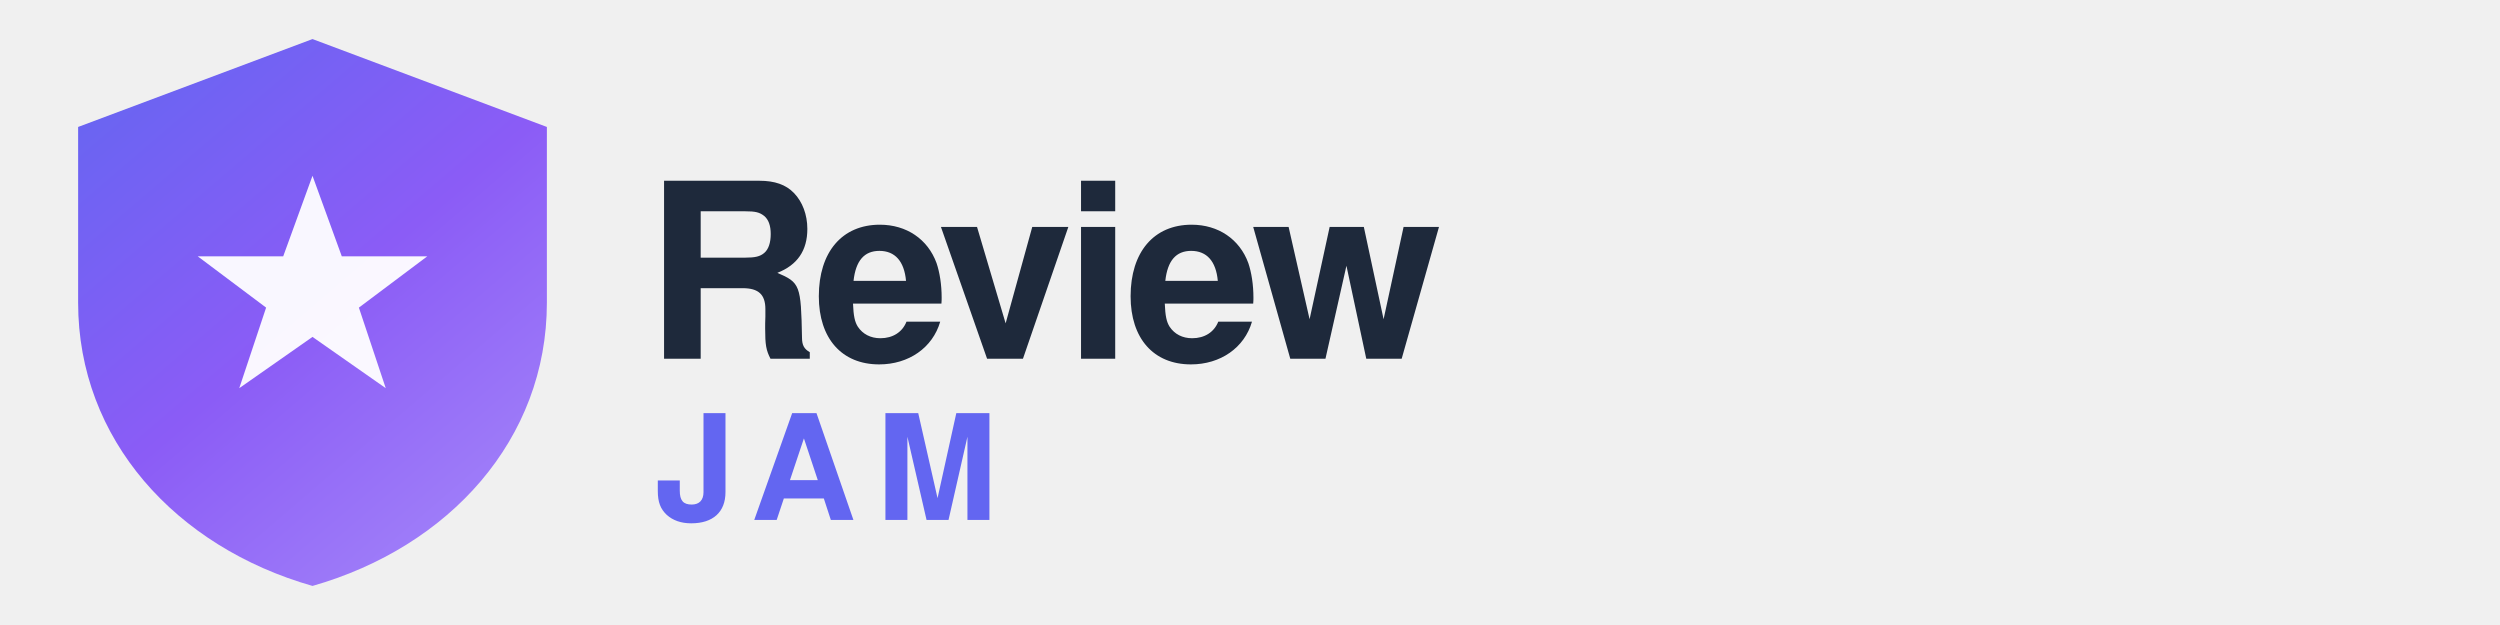
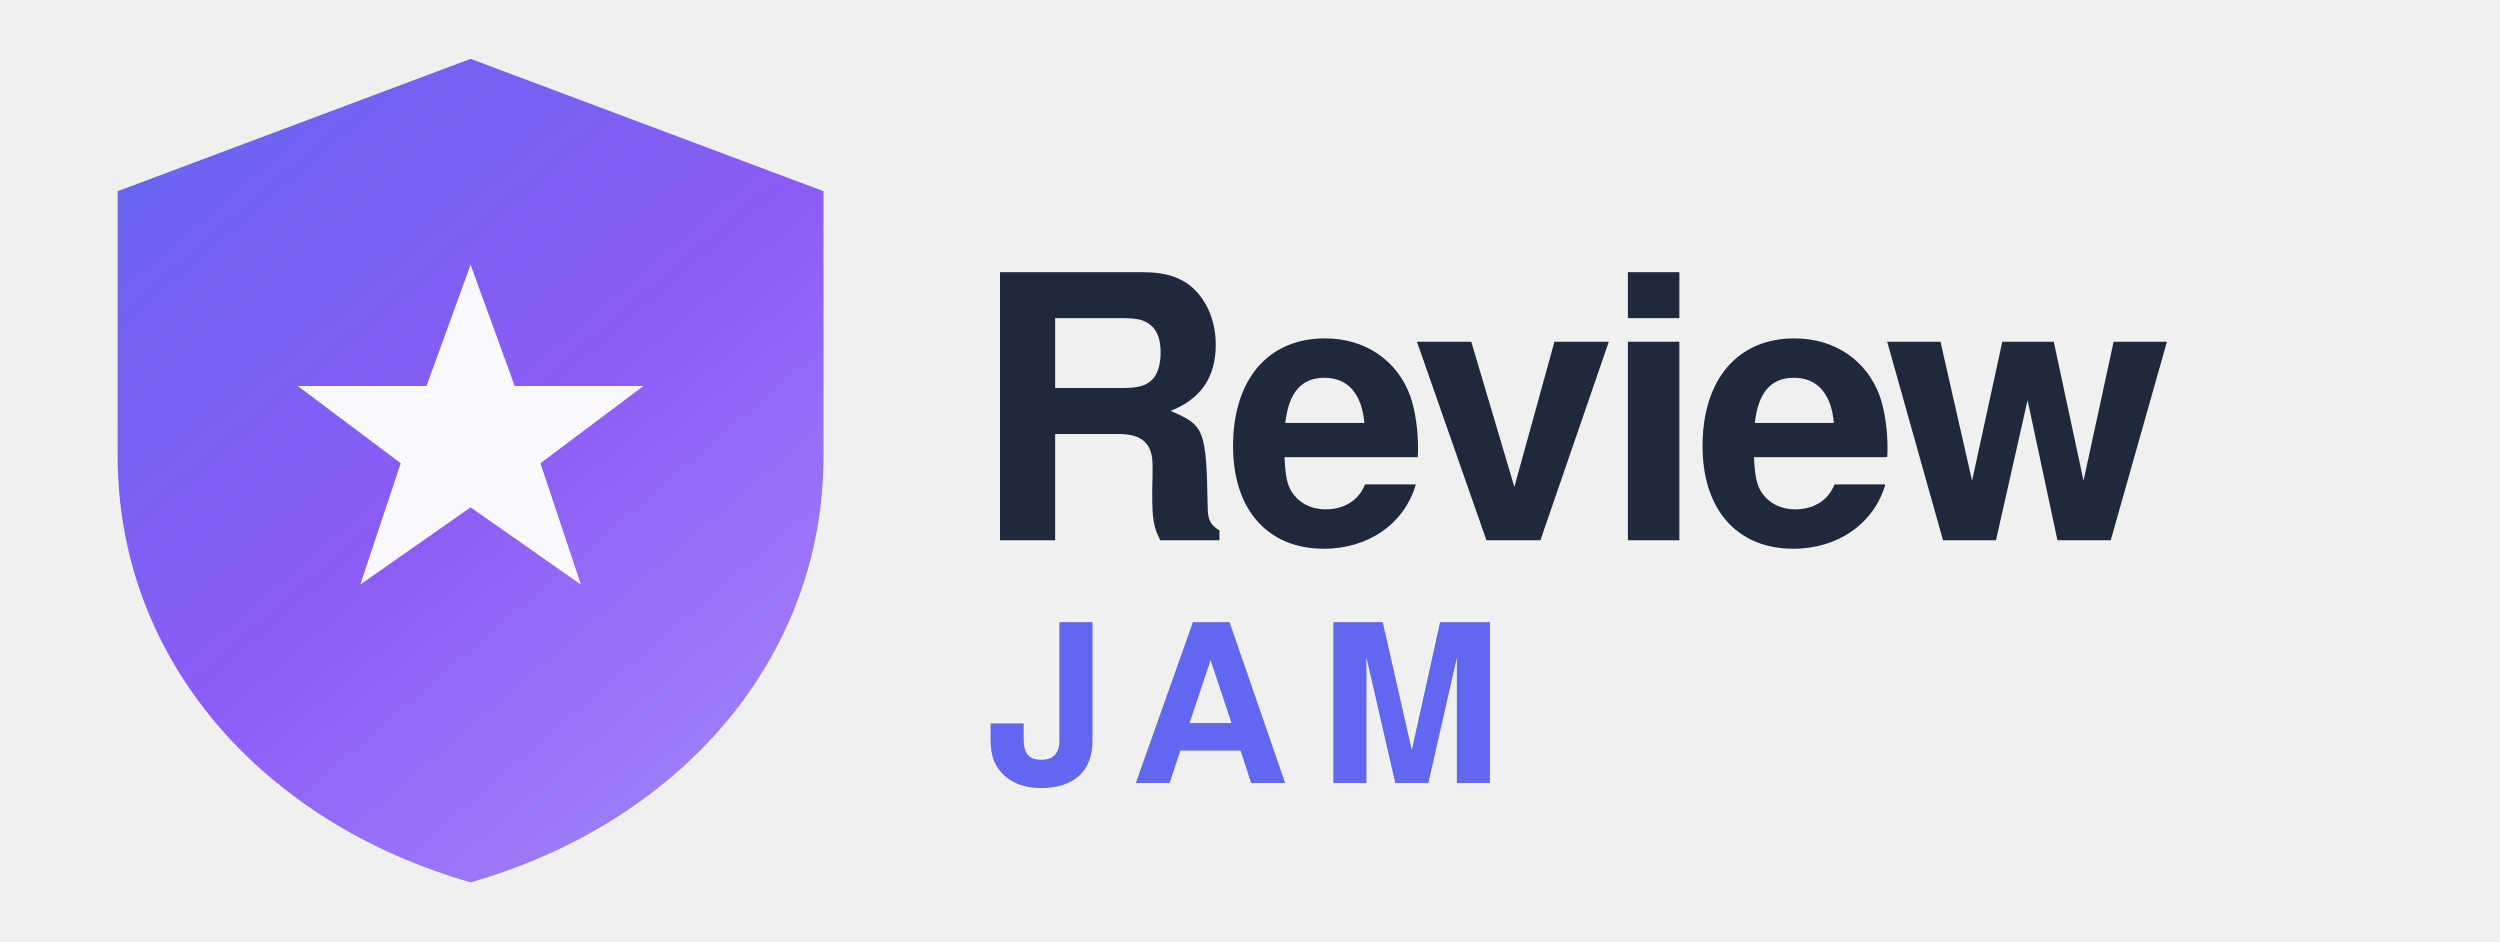
- <svg xmlns="http://www.w3.org/2000/svg" width="512" height="128" viewBox="0 0 512 128" fill="none">
+ <svg xmlns="http://www.w3.org/2000/svg" width="340" height="128" viewBox="0 0 340 128" fill="none">
  <defs>
    <linearGradient id="rjShield" x1="16" y1="8" x2="112" y2="120" gradientUnits="userSpaceOnUse">
      <stop stop-color="#6366F1" />
      <stop offset="0.5" stop-color="#8B5CF6" />
      <stop offset="1" stop-color="#A78BFA" />
    </linearGradient>
  </defs>
  <path d="M64 8L16 26V62C16 90 36 112 64 120C92 112 112 90 112 62V26L64 8Z" fill="url(#rjShield)" />
  <path d="M64 36L70 52.5H87.5L73.5 63L79 79.5L64 69L49 79.5L54.5 63L40.5 52.5H58L64 36Z" fill="white" fill-opacity="0.95" />
  <text x="132" y="56" font-family="system-ui, -apple-system, 'Segoe UI', Helvetica, sans-serif" font-size="50" font-weight="800" fill="#1E293B" dominant-baseline="middle" letter-spacing="-1.5">Review</text>
  <text x="134" y="96" font-family="system-ui, -apple-system, 'Segoe UI', Helvetica, sans-serif" font-size="30" font-weight="700" fill="#6366F1" dominant-baseline="middle" letter-spacing="4">JAM</text>
</svg>
